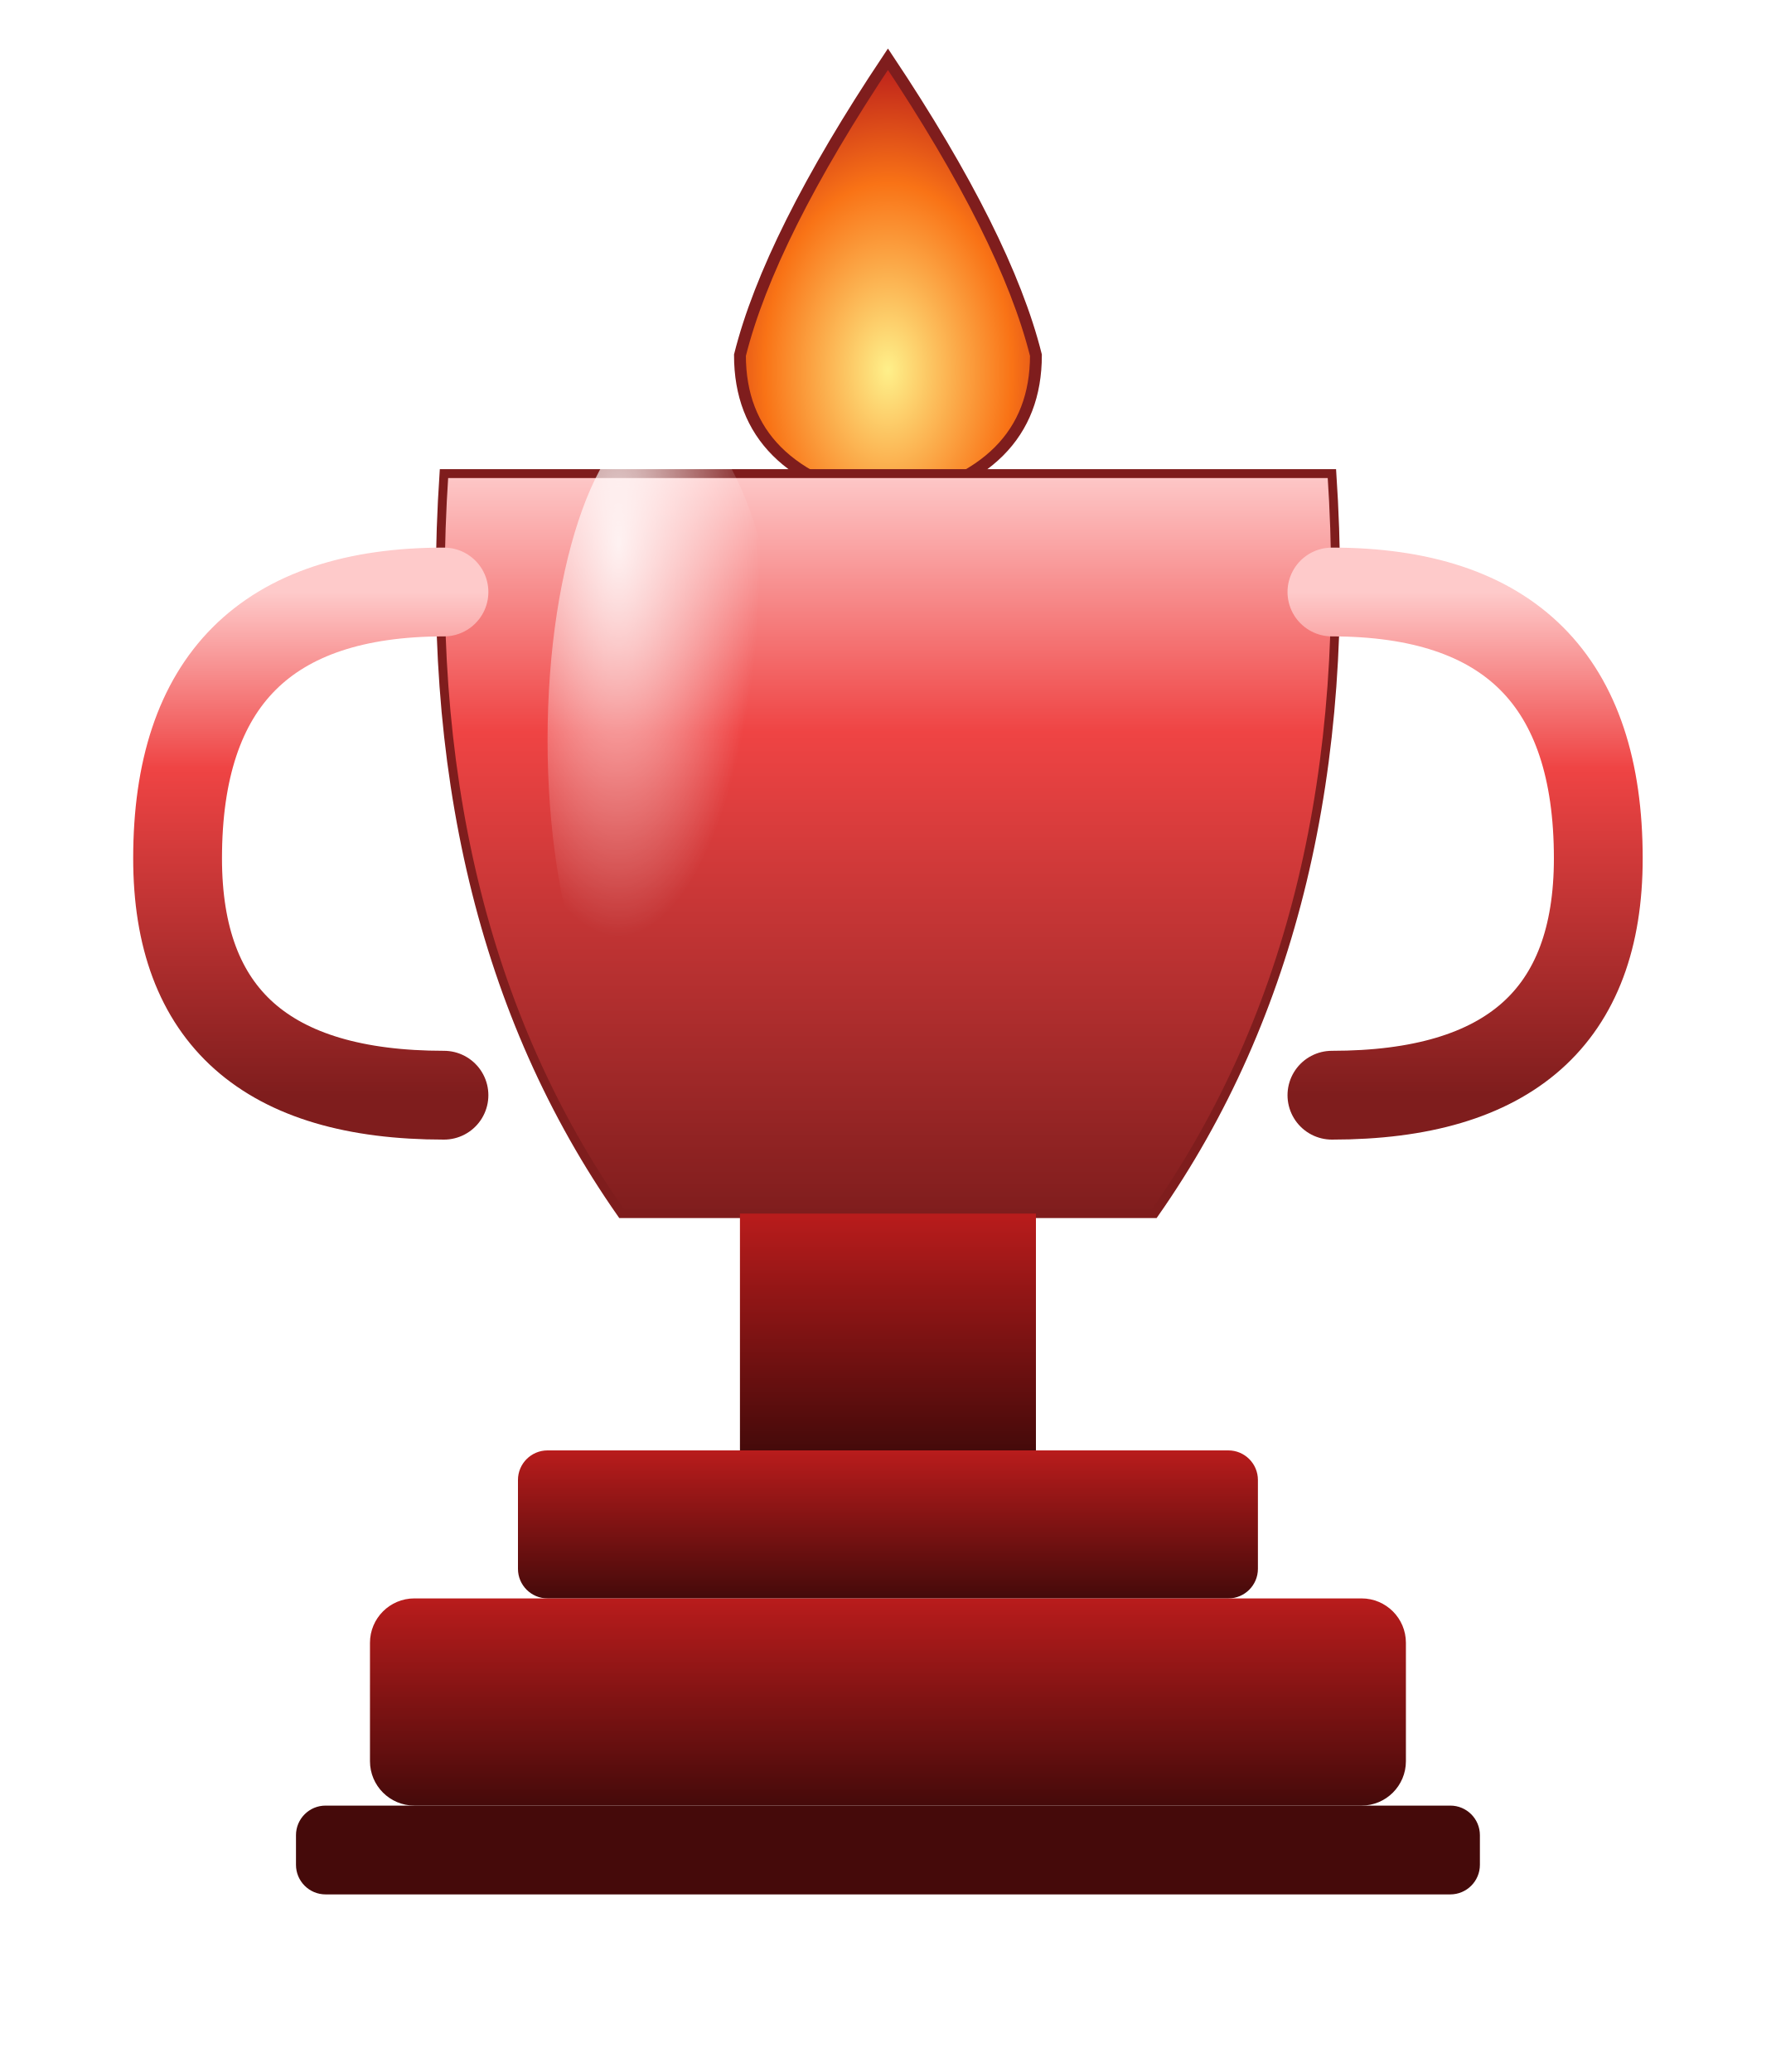
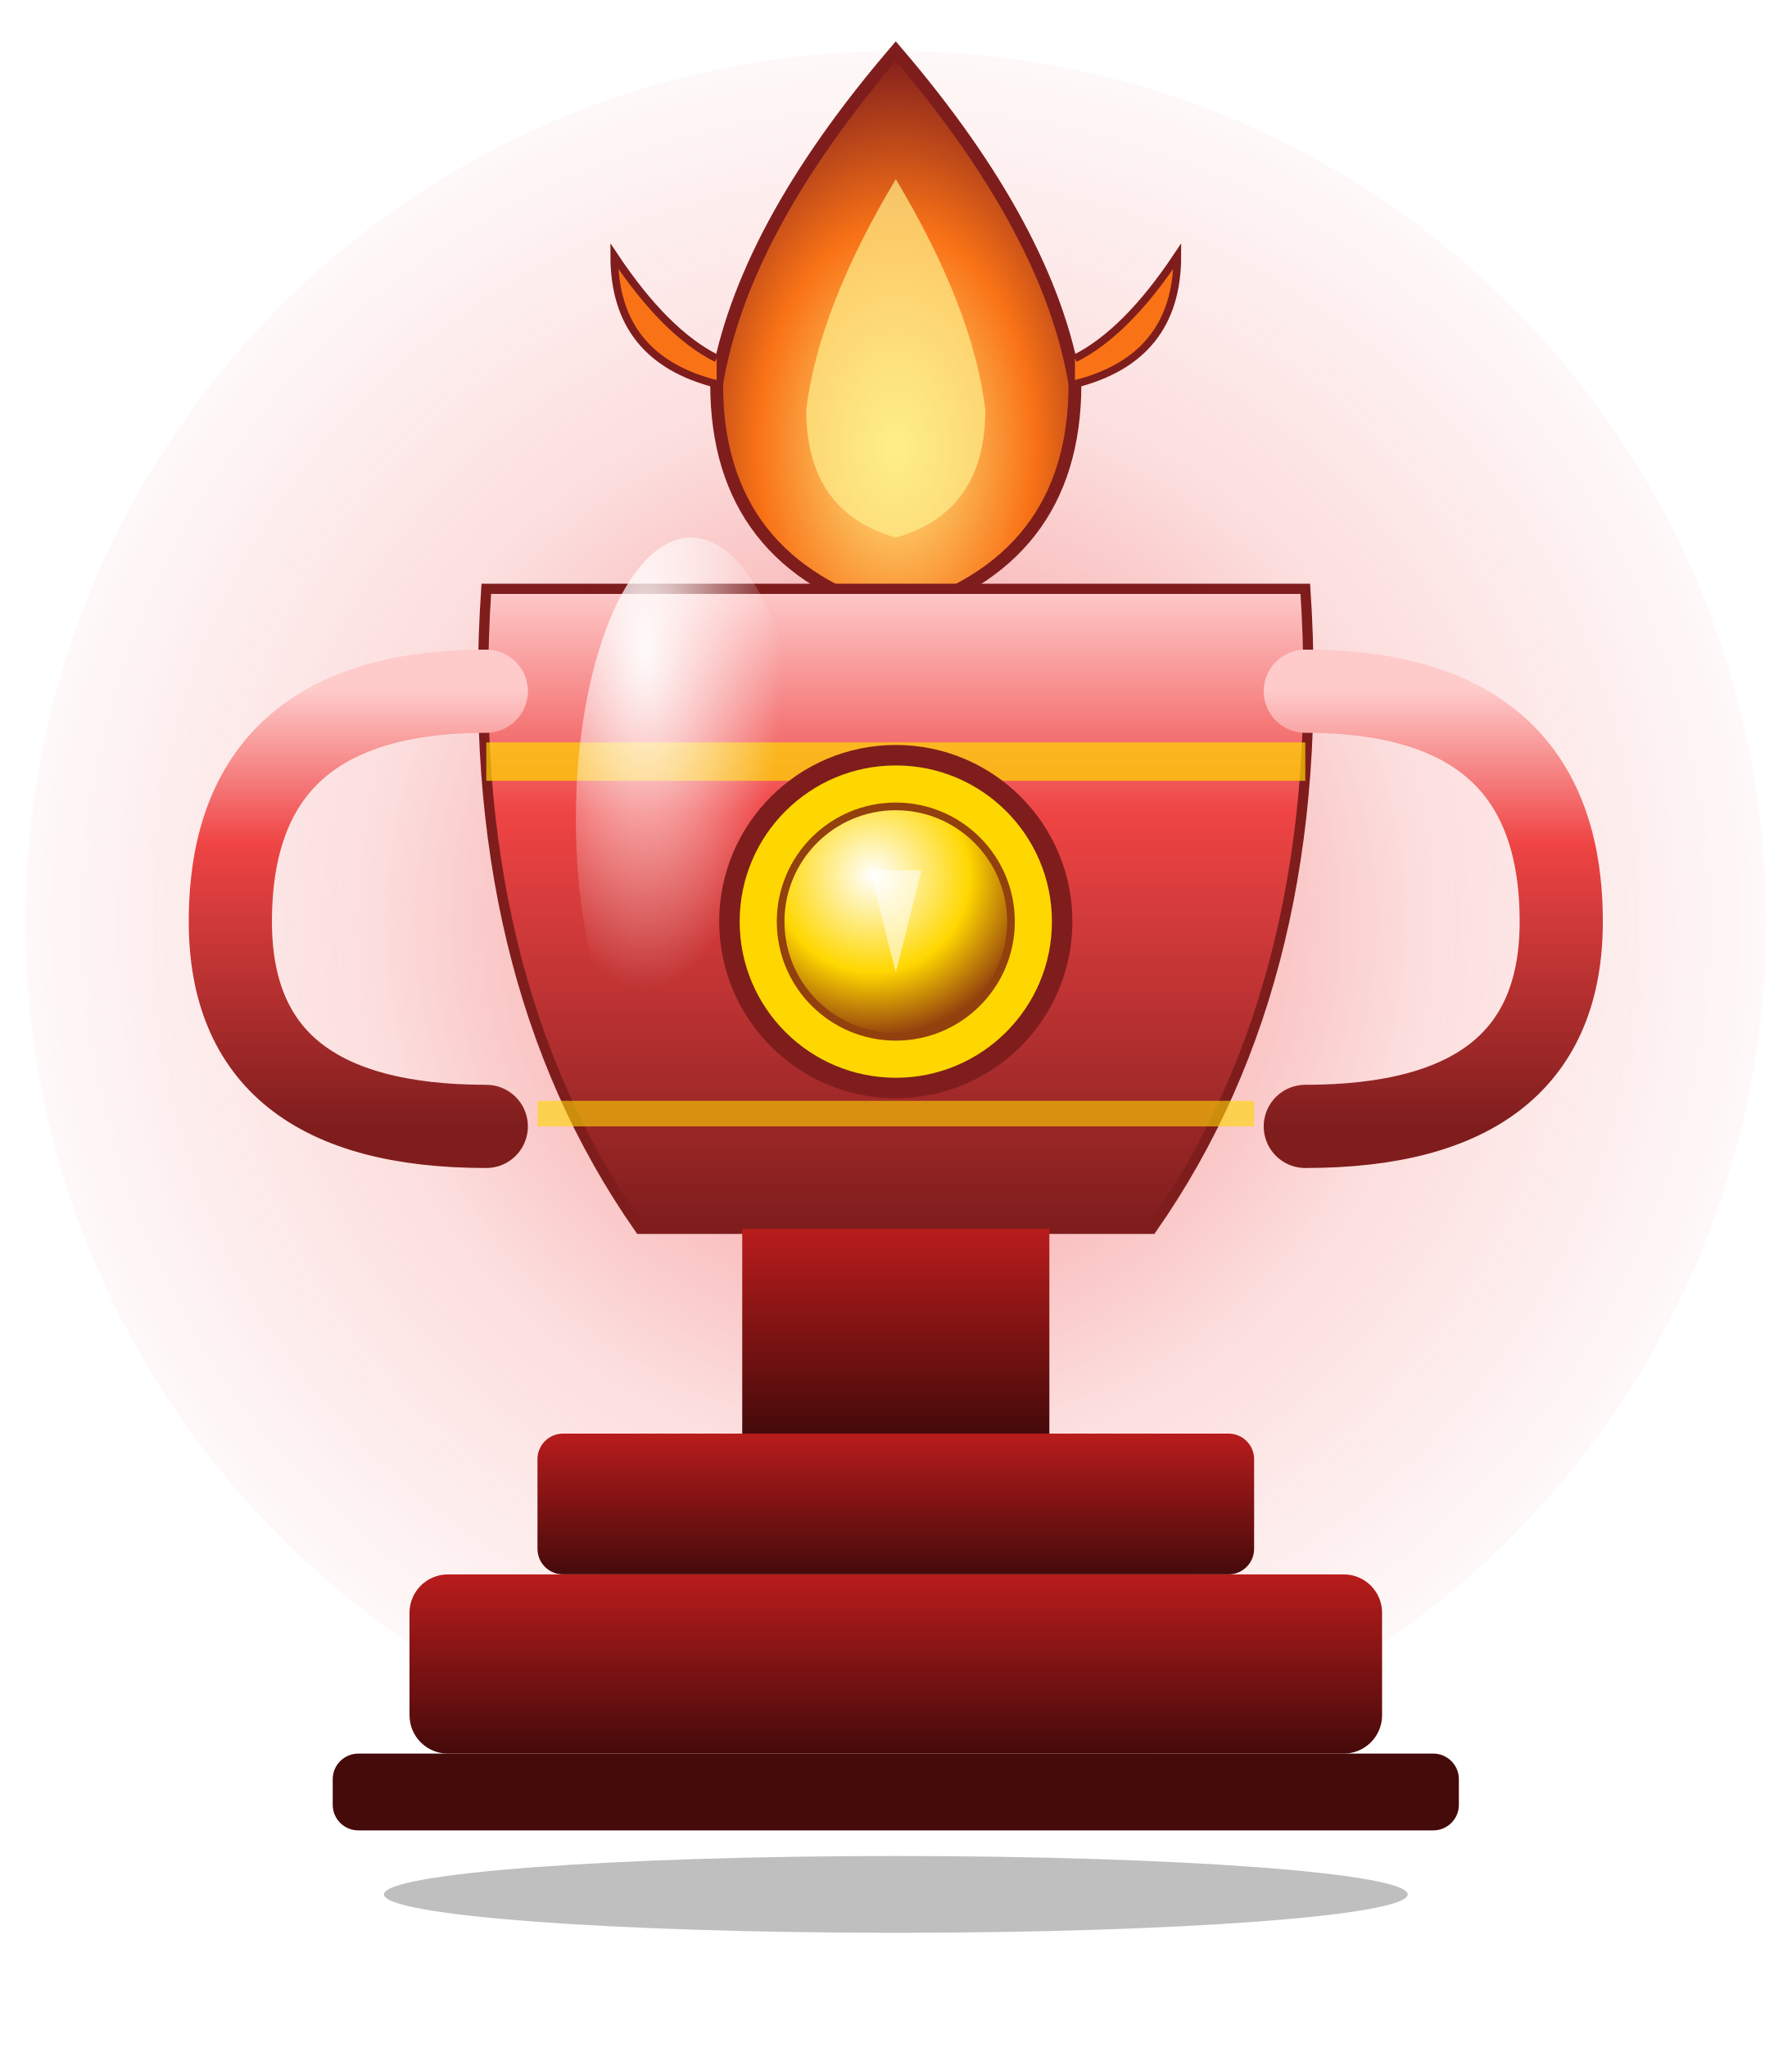
- <svg xmlns="http://www.w3.org/2000/svg" viewBox="0 0 120 140">
+ <svg xmlns="http://www.w3.org/2000/svg" viewBox="0 0 140 160">
  <defs>
-     <linearGradient id="ruby-cup" x1="0" y1="0" x2="0" y2="1">
+     <radialGradient id="ew-halo" cx="0.5" cy="0.5" r="0.55">
+       <stop offset="0%" stop-color="rgba(239,68,68,0.65)" />
+       <stop offset="55%" stop-color="rgba(239,68,68,0.18)" />
+       <stop offset="100%" stop-color="rgba(239,68,68,0)" />
+     </radialGradient>
+     <linearGradient id="ew-cup" x1="0" y1="0" x2="0" y2="1">
      <stop offset="0%" stop-color="#FECACA" />
      <stop offset="35%" stop-color="#EF4444" />
      <stop offset="100%" stop-color="#7F1D1D" />
    </linearGradient>
-     <linearGradient id="ruby-base" x1="0" y1="0" x2="0" y2="1">
+     <linearGradient id="ew-base" x1="0" y1="0" x2="0" y2="1">
      <stop offset="0%" stop-color="#B91C1C" />
      <stop offset="100%" stop-color="#450A0A" />
    </linearGradient>
-     <radialGradient id="ruby-shine" cx="0.3" cy="0.2" r="0.6">
-       <stop offset="0%" stop-color="rgba(255,255,255,0.85)" />
+     <radialGradient id="ew-shine" cx="0.3" cy="0.2" r="0.6">
+       <stop offset="0%" stop-color="rgba(255,255,255,0.95)" />
      <stop offset="100%" stop-color="rgba(255,255,255,0)" />
    </radialGradient>
-     <radialGradient id="flame-grad" cx="0.5" cy="0.7" r="0.7">
+     <radialGradient id="ew-flame" cx="0.5" cy="0.7" r="0.7">
      <stop offset="0%" stop-color="#FEF08A" />
-       <stop offset="60%" stop-color="#F97316" />
-       <stop offset="100%" stop-color="#B91C1C" />
+       <stop offset="55%" stop-color="#F97316" />
+       <stop offset="100%" stop-color="#7F1D1D" />
+     </radialGradient>
+     <radialGradient id="ew-gem" cx="0.4" cy="0.3" r="0.7">
+       <stop offset="0%" stop-color="#FFFFFF" />
+       <stop offset="60%" stop-color="#FFD700" />
+       <stop offset="100%" stop-color="#92400E" />
    </radialGradient>
  </defs>
-   <path d="M60,4 Q52,16 50,24 Q50,32 60,34 Q70,32 70,24 Q68,16 60,4 Z" fill="url(#flame-grad)" stroke="#7F1D1D" stroke-width="0.8" />
-   <path d="M30,32 L90,32 Q92,62 78,82 L42,82 Q28,62 30,32 Z" fill="url(#ruby-cup)" stroke="#7F1D1D" stroke-width="0.6" />
-   <path d="M30,40 Q12,40 12,58 Q12,74 30,74" stroke="url(#ruby-cup)" stroke-width="6" fill="none" stroke-linecap="round" />
-   <path d="M90,40 Q108,40 108,58 Q108,74 90,74" stroke="url(#ruby-cup)" stroke-width="6" fill="none" stroke-linecap="round" />
-   <ellipse cx="45" cy="50" rx="8" ry="22" fill="url(#ruby-shine)" />
-   <rect x="50" y="82" width="20" height="16" fill="url(#ruby-base)" />
-   <rect x="35" y="98" width="50" height="10" rx="2" fill="url(#ruby-base)" />
-   <rect x="25" y="108" width="70" height="14" rx="3" fill="url(#ruby-base)" />
-   <rect x="20" y="122" width="80" height="6" rx="2" fill="#450A0A" />
+   <circle cx="70" cy="72" r="68" fill="url(#ew-halo)" />
+   <g transform="translate(70, 26)">
+     <path d="M0,-22 Q-12,-8 -14,4 Q-14,18 0,22 Q14,18 14,4 Q12,-8 0,-22 Z" fill="url(#ew-flame)" stroke="#7F1D1D" stroke-width="1" />
+     <path d="M0,-12 Q-6,-2 -7,6 Q-7,14 0,16 Q7,14 7,6 Q6,-2 0,-12 Z" fill="#FEF08A" opacity="0.7" />
+     <path d="M-14,4 Q-22,2 -22,-6 Q-18,0 -14,2" fill="#F97316" stroke="#7F1D1D" stroke-width="0.6" />
+     <path d="M14,4 Q22,2 22,-6 Q18,0 14,2" fill="#F97316" stroke="#7F1D1D" stroke-width="0.6" />
+   </g>
+   <path d="M38,46 L102,46 Q104,76 90,96 L50,96 Q36,76 38,46 Z" fill="url(#ew-cup)" stroke="#7F1D1D" stroke-width="0.8" />
+   <rect x="38" y="58" width="64" height="3" fill="#FFD700" opacity="0.7" />
+   <rect x="42" y="86" width="56" height="2" fill="#FFD700" opacity="0.6" />
+   <path d="M38,54 Q18,54 18,72 Q18,88 38,88" stroke="url(#ew-cup)" stroke-width="6.5" fill="none" stroke-linecap="round" />
+   <path d="M102,54 Q122,54 122,72 Q122,88 102,88" stroke="url(#ew-cup)" stroke-width="6.5" fill="none" stroke-linecap="round" />
+   <ellipse cx="54" cy="64" rx="9" ry="22" fill="url(#ew-shine)" />
+   <circle cx="70" cy="72" r="13" fill="#FFD700" stroke="#7F1D1D" stroke-width="1.6" />
+   <circle cx="70" cy="72" r="9" fill="url(#ew-gem)" stroke="#92400E" stroke-width="0.6" />
+   <polygon points="68,68 72,68 70,76" fill="rgba(255,255,255,0.55)" />
+   <rect x="58" y="96" width="24" height="16" fill="url(#ew-base)" />
+   <rect x="42" y="112" width="56" height="11" rx="2" fill="url(#ew-base)" />
+   <rect x="32" y="123" width="76" height="14" rx="3" fill="url(#ew-base)" />
+   <rect x="26" y="137" width="88" height="6" rx="2" fill="#450A0A" />
+   <ellipse cx="70" cy="148" rx="40" ry="3" fill="rgba(0,0,0,0.25)" />
</svg>
